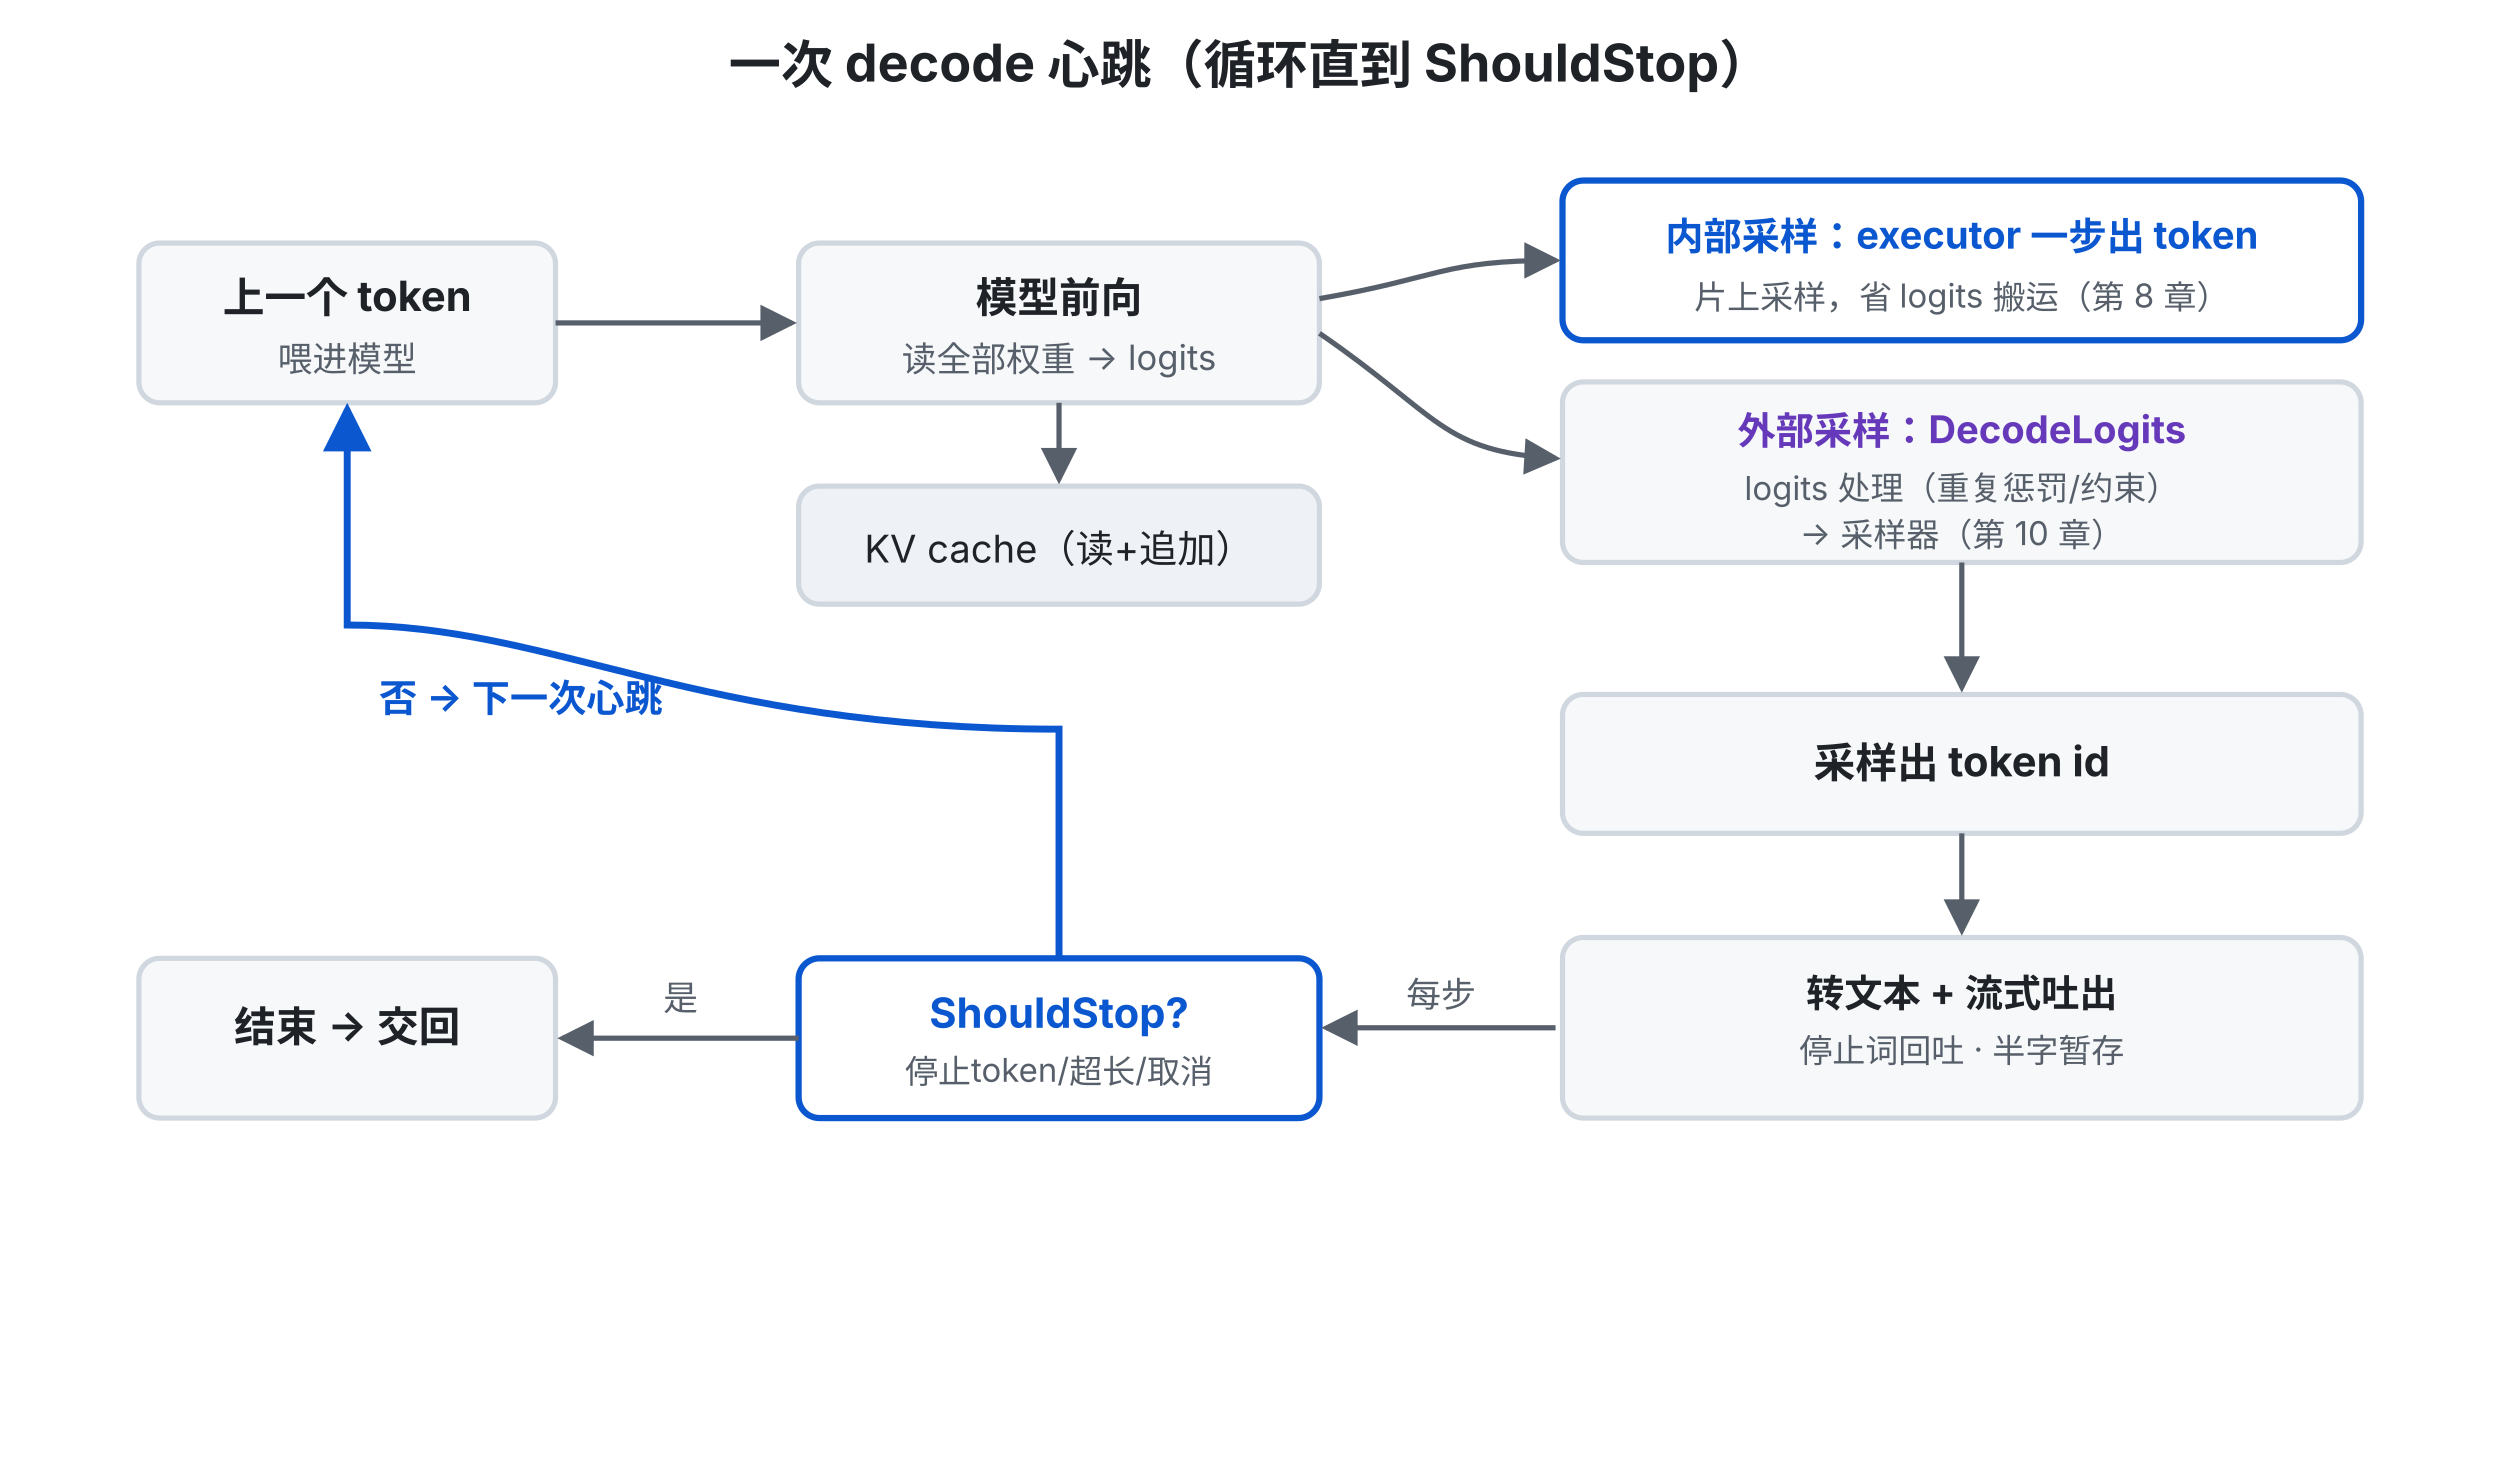
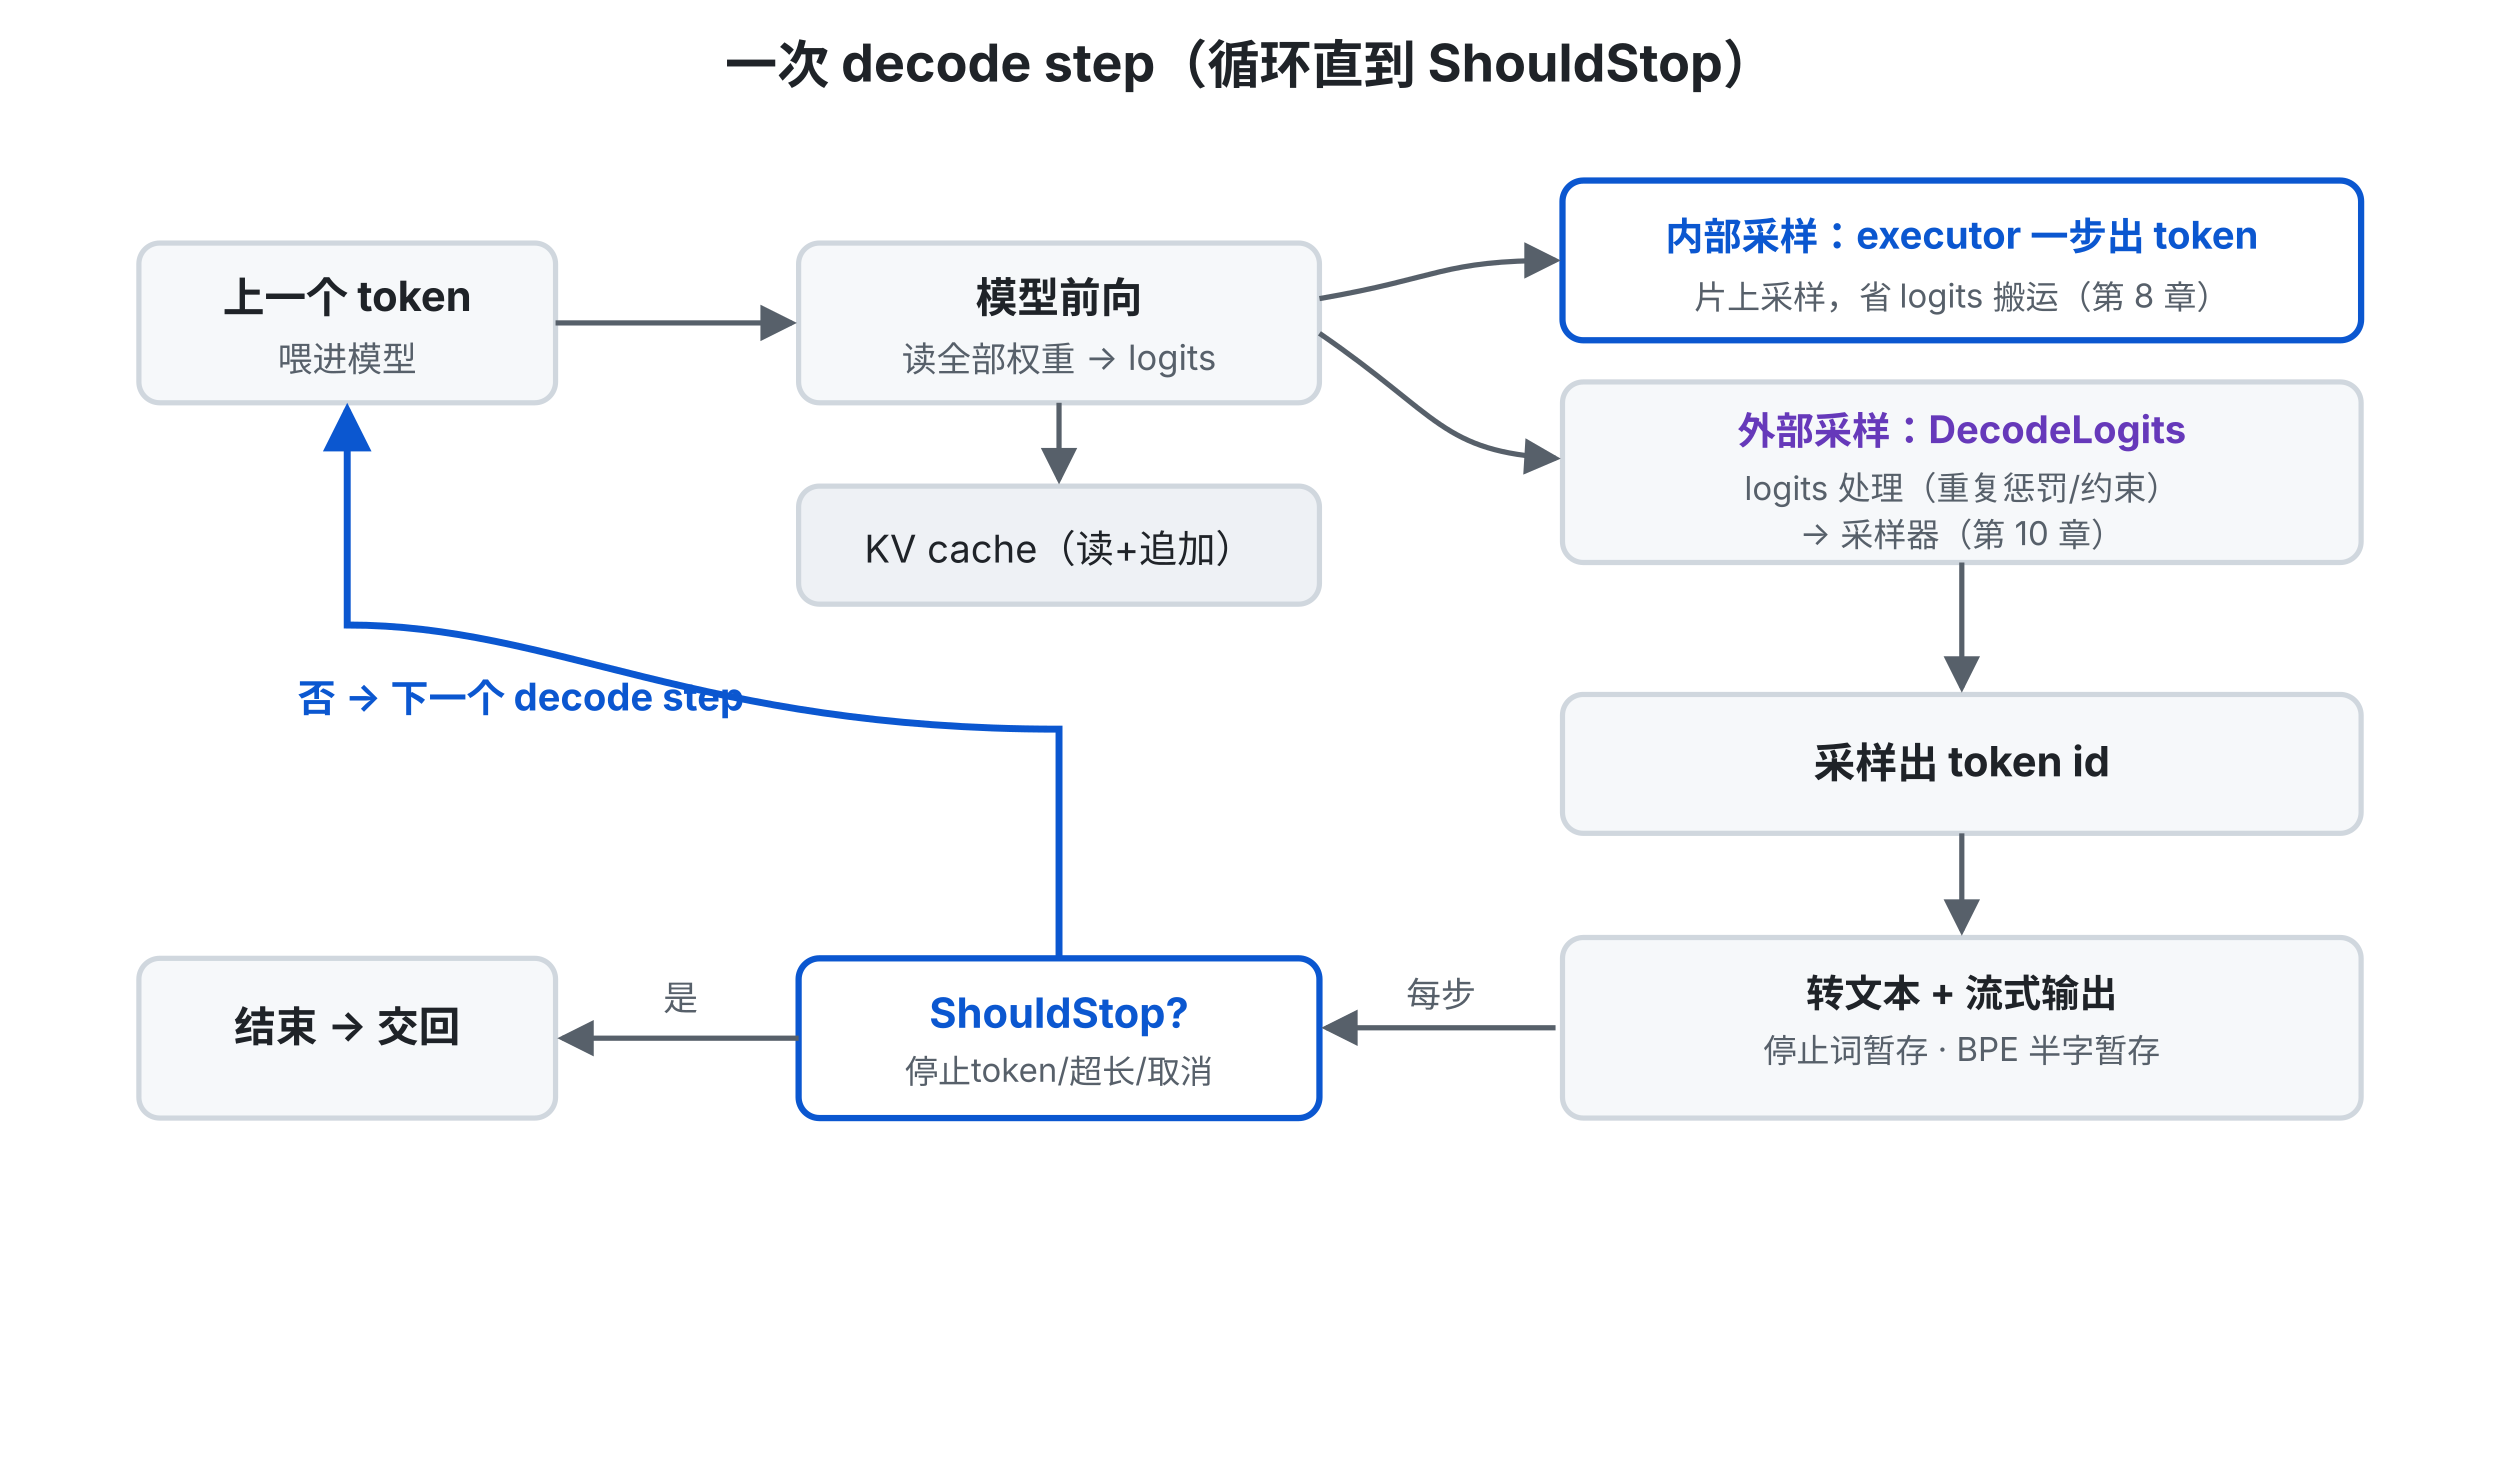
<svg xmlns="http://www.w3.org/2000/svg" viewBox="0 0 720 420" width="720" height="420" role="img" aria-label="decode 一次心跳的完整循环">
  <style>
    text { font-family: -apple-system, "PingFang SC", "Microsoft YaHei", sans-serif; }
    .box  { fill: var(--fig-surface, #f6f8fa); stroke: var(--fig-border, #d0d7de); stroke-width: 1.5; }
    .hot  { fill: var(--fig-bg, #fff); stroke: var(--fig-accent, #0b57d0); stroke-width: 1.8; }
    .kv   { fill: var(--fig-surface-2, #eef1f5); stroke: var(--fig-border, #d0d7de); stroke-width: 1.5; }
    .t  { fill: var(--fig-text, #1f2328); }
    .ts { fill: var(--fig-text-soft, #57606a); }
    .accent { fill: var(--fig-accent, #0b57d0); }
    .a2 { fill: var(--fig-accent-2, #6639ba); }
    .edge { stroke: var(--fig-text-soft, #57606a); stroke-width: 1.5; fill: none; }
    .loop { stroke: var(--fig-accent, #0b57d0); stroke-width: 2; fill: none; }
  </style>
  <defs>
    <marker id="a5" orient="auto" markerWidth="8" markerHeight="8" refX="6" refY="3.5">
      <path d="M0,0 L7,3.5 L0,7 z" fill="var(--fig-text-soft, #57606a)" />
    </marker>
    <marker id="a5b" orient="auto" markerWidth="8" markerHeight="8" refX="6" refY="3.5">
      <path d="M0,0 L7,3.5 L0,7 z" fill="var(--fig-accent, #0b57d0)" />
    </marker>
  </defs>
-   <text class="t" x="360" y="24" text-anchor="middle" style="font-size:15px;font-weight:700">一次 decode 心跳（循环直到 ShouldStop）</text>
+   <text class="t" x="360" y="24" text-anchor="middle" style="font-size:15px;font-weight:700">一次 decode step（循环直到 ShouldStop）</text>
  <rect class="box" x="40" y="70" width="120" height="46" rx="6" />
  <text class="t" x="100" y="90" text-anchor="middle" style="font-size:12px;font-weight:700">上一个 token</text>
  <text class="ts" x="100" y="107" text-anchor="middle" style="font-size:10px">喂进模型</text>
  <rect class="box" x="230" y="70" width="150" height="46" rx="6" />
  <text class="t" x="305" y="90" text-anchor="middle" style="font-size:12px;font-weight:700">模型前向</text>
  <text class="ts" x="305" y="107" text-anchor="middle" style="font-size:10px">读全部权重 → logits</text>
  <rect class="kv" x="230" y="140" width="150" height="34" rx="6" />
  <text class="t" x="305" y="162" text-anchor="middle" style="font-size:11px">KV cache（读+追加）</text>
  <rect class="hot" x="450" y="52" width="230" height="46" rx="6" />
  <text class="accent" x="565" y="72" text-anchor="middle" style="font-size:11px;font-weight:700">内部采样：executor 一步出 token</text>
  <text class="ts" x="565" y="89" text-anchor="middle" style="font-size:9.5px">片上采样，省 logits 搬运（第 8 章）</text>
  <rect class="box" x="450" y="110" width="230" height="52" rx="6" />
  <text class="a2" x="565" y="128" text-anchor="middle" style="font-size:11px;font-weight:700">外部采样：DecodeLogits</text>
  <text class="ts" x="565" y="144" text-anchor="middle" style="font-size:9.5px">logits 处理（重复惩罚/约束）</text>
  <text class="ts" x="565" y="157" text-anchor="middle" style="font-size:9.5px">→ 采样器（第 10 章）</text>
  <rect class="box" x="450" y="200" width="230" height="40" rx="6" />
  <text class="t" x="565" y="224" text-anchor="middle" style="font-size:12px;font-weight:700">采样出 token id</text>
  <rect class="box" x="450" y="270" width="230" height="52" rx="6" />
-   <text class="t" x="565" y="290" text-anchor="middle" style="font-size:11px;font-weight:700">转文本 + 流式吐出</text>
-   <text class="ts" x="565" y="306" text-anchor="middle" style="font-size:9.5px">停止词回吐 · 半字暂存</text>
+   <text class="t" x="565" y="290" text-anchor="middle" style="font-size:11px;font-weight:700">转文本 + 流式输出</text>
+   <text class="ts" x="565" y="306" text-anchor="middle" style="font-size:9.5px">停止词暂存 · BPE 半字暂存</text>
  <rect class="hot" x="230" y="276" width="150" height="46" rx="6" />
  <text class="accent" x="305" y="296" text-anchor="middle" style="font-size:12px;font-weight:700">ShouldStop?</text>
  <text class="ts" x="305" y="312" text-anchor="middle" style="font-size:9.5px">停止token/超长/取消</text>
  <rect class="box" x="40" y="276" width="120" height="46" rx="6" />
  <text class="t" x="100" y="300" text-anchor="middle" style="font-size:12px;font-weight:700">结束 → 交回</text>
  <path class="edge" marker-end="url(#a5)" d="M160,93 H228" />
  <path class="edge" marker-end="url(#a5)" d="M305,116 V138" />
  <path class="edge" marker-end="url(#a5)" d="M380,86 C 415,80 415,75 448,75" />
  <path class="edge" marker-end="url(#a5)" d="M380,96 C 415,120 415,130 448,132" />
  <path class="edge" marker-end="url(#a5)" d="M565,162 V198" />
  <path class="edge" marker-end="url(#a5)" d="M565,240 V268" />
  <path class="edge" marker-end="url(#a5)" d="M448,296 H382" />
  <text class="ts" x="415" y="290" text-anchor="middle" style="font-size:10px">每步</text>
  <path class="edge" marker-end="url(#a5)" d="M230,299 H162" />
  <text class="ts" x="196" y="291" text-anchor="middle" style="font-size:10px">是</text>
  <path class="loop" marker-end="url(#a5b)" d="M305,276 V210 C 200,210 160,180 100,180 V118" />
-   <text class="accent" x="150" y="205" text-anchor="middle" style="font-size:11px;font-weight:700">否 → 下一次心跳</text>
+   <text class="accent" x="150" y="205" text-anchor="middle" style="font-size:11px;font-weight:700">否 → 下一个 decode step</text>
</svg>
